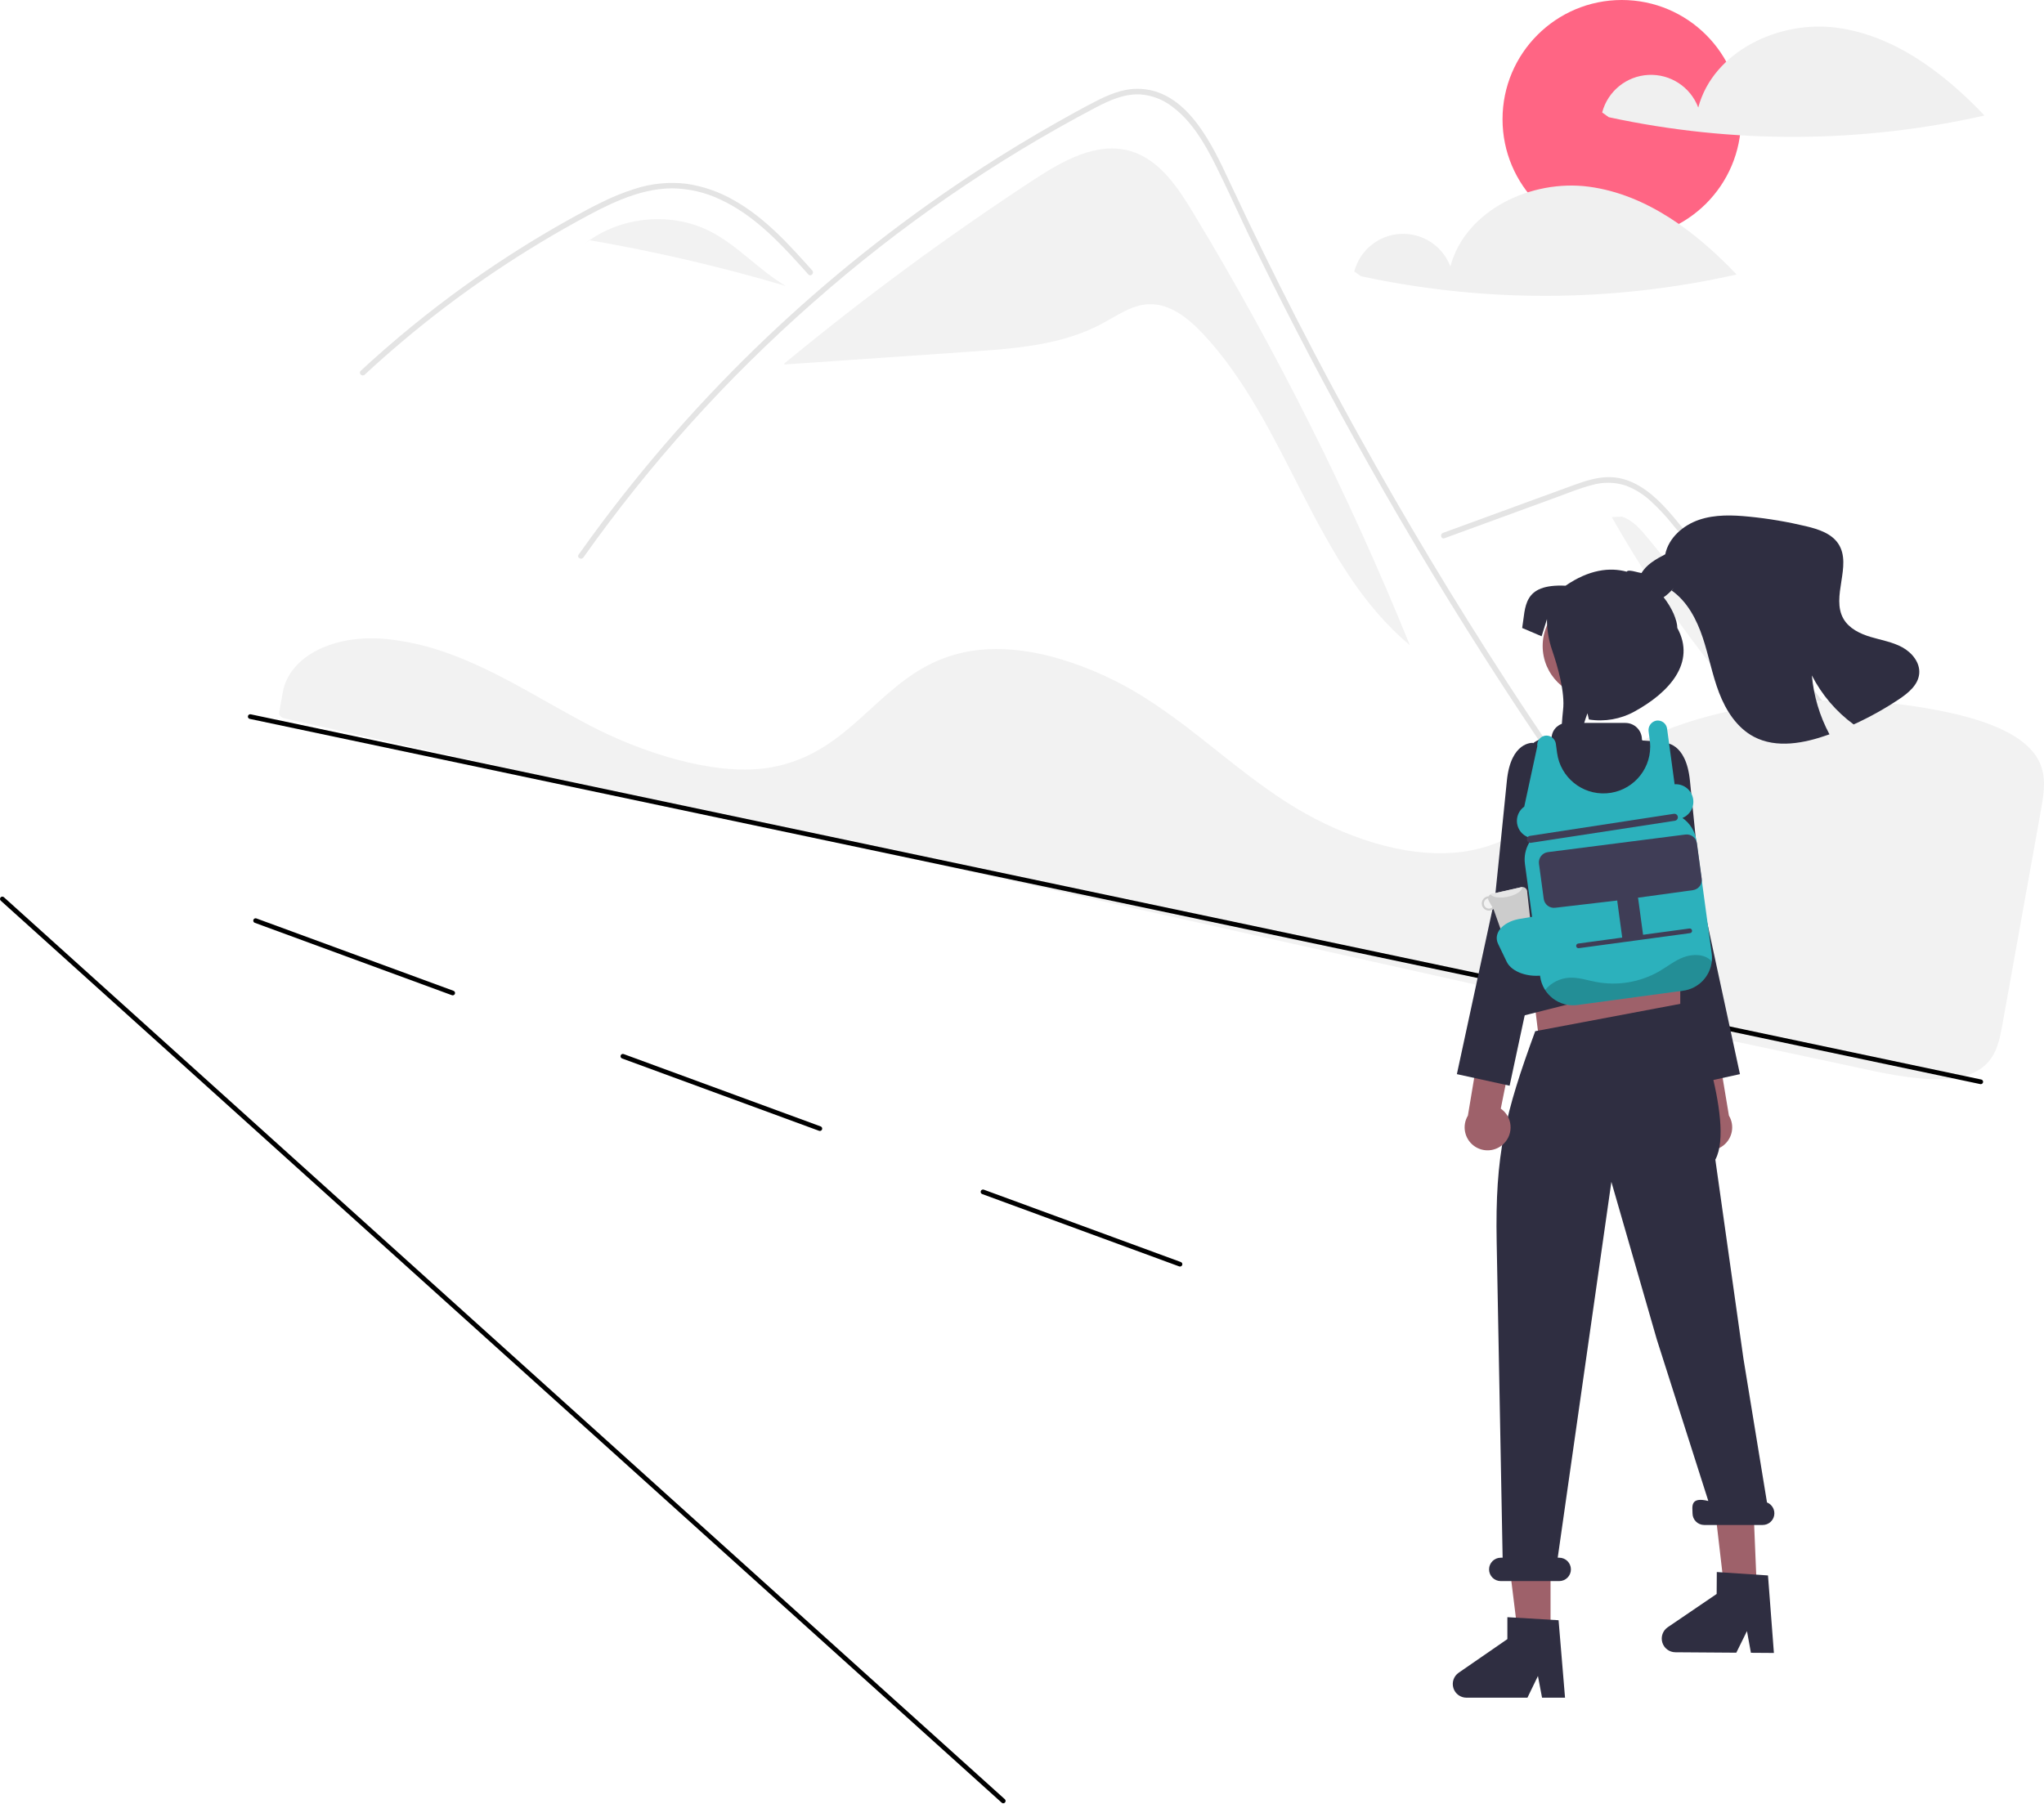
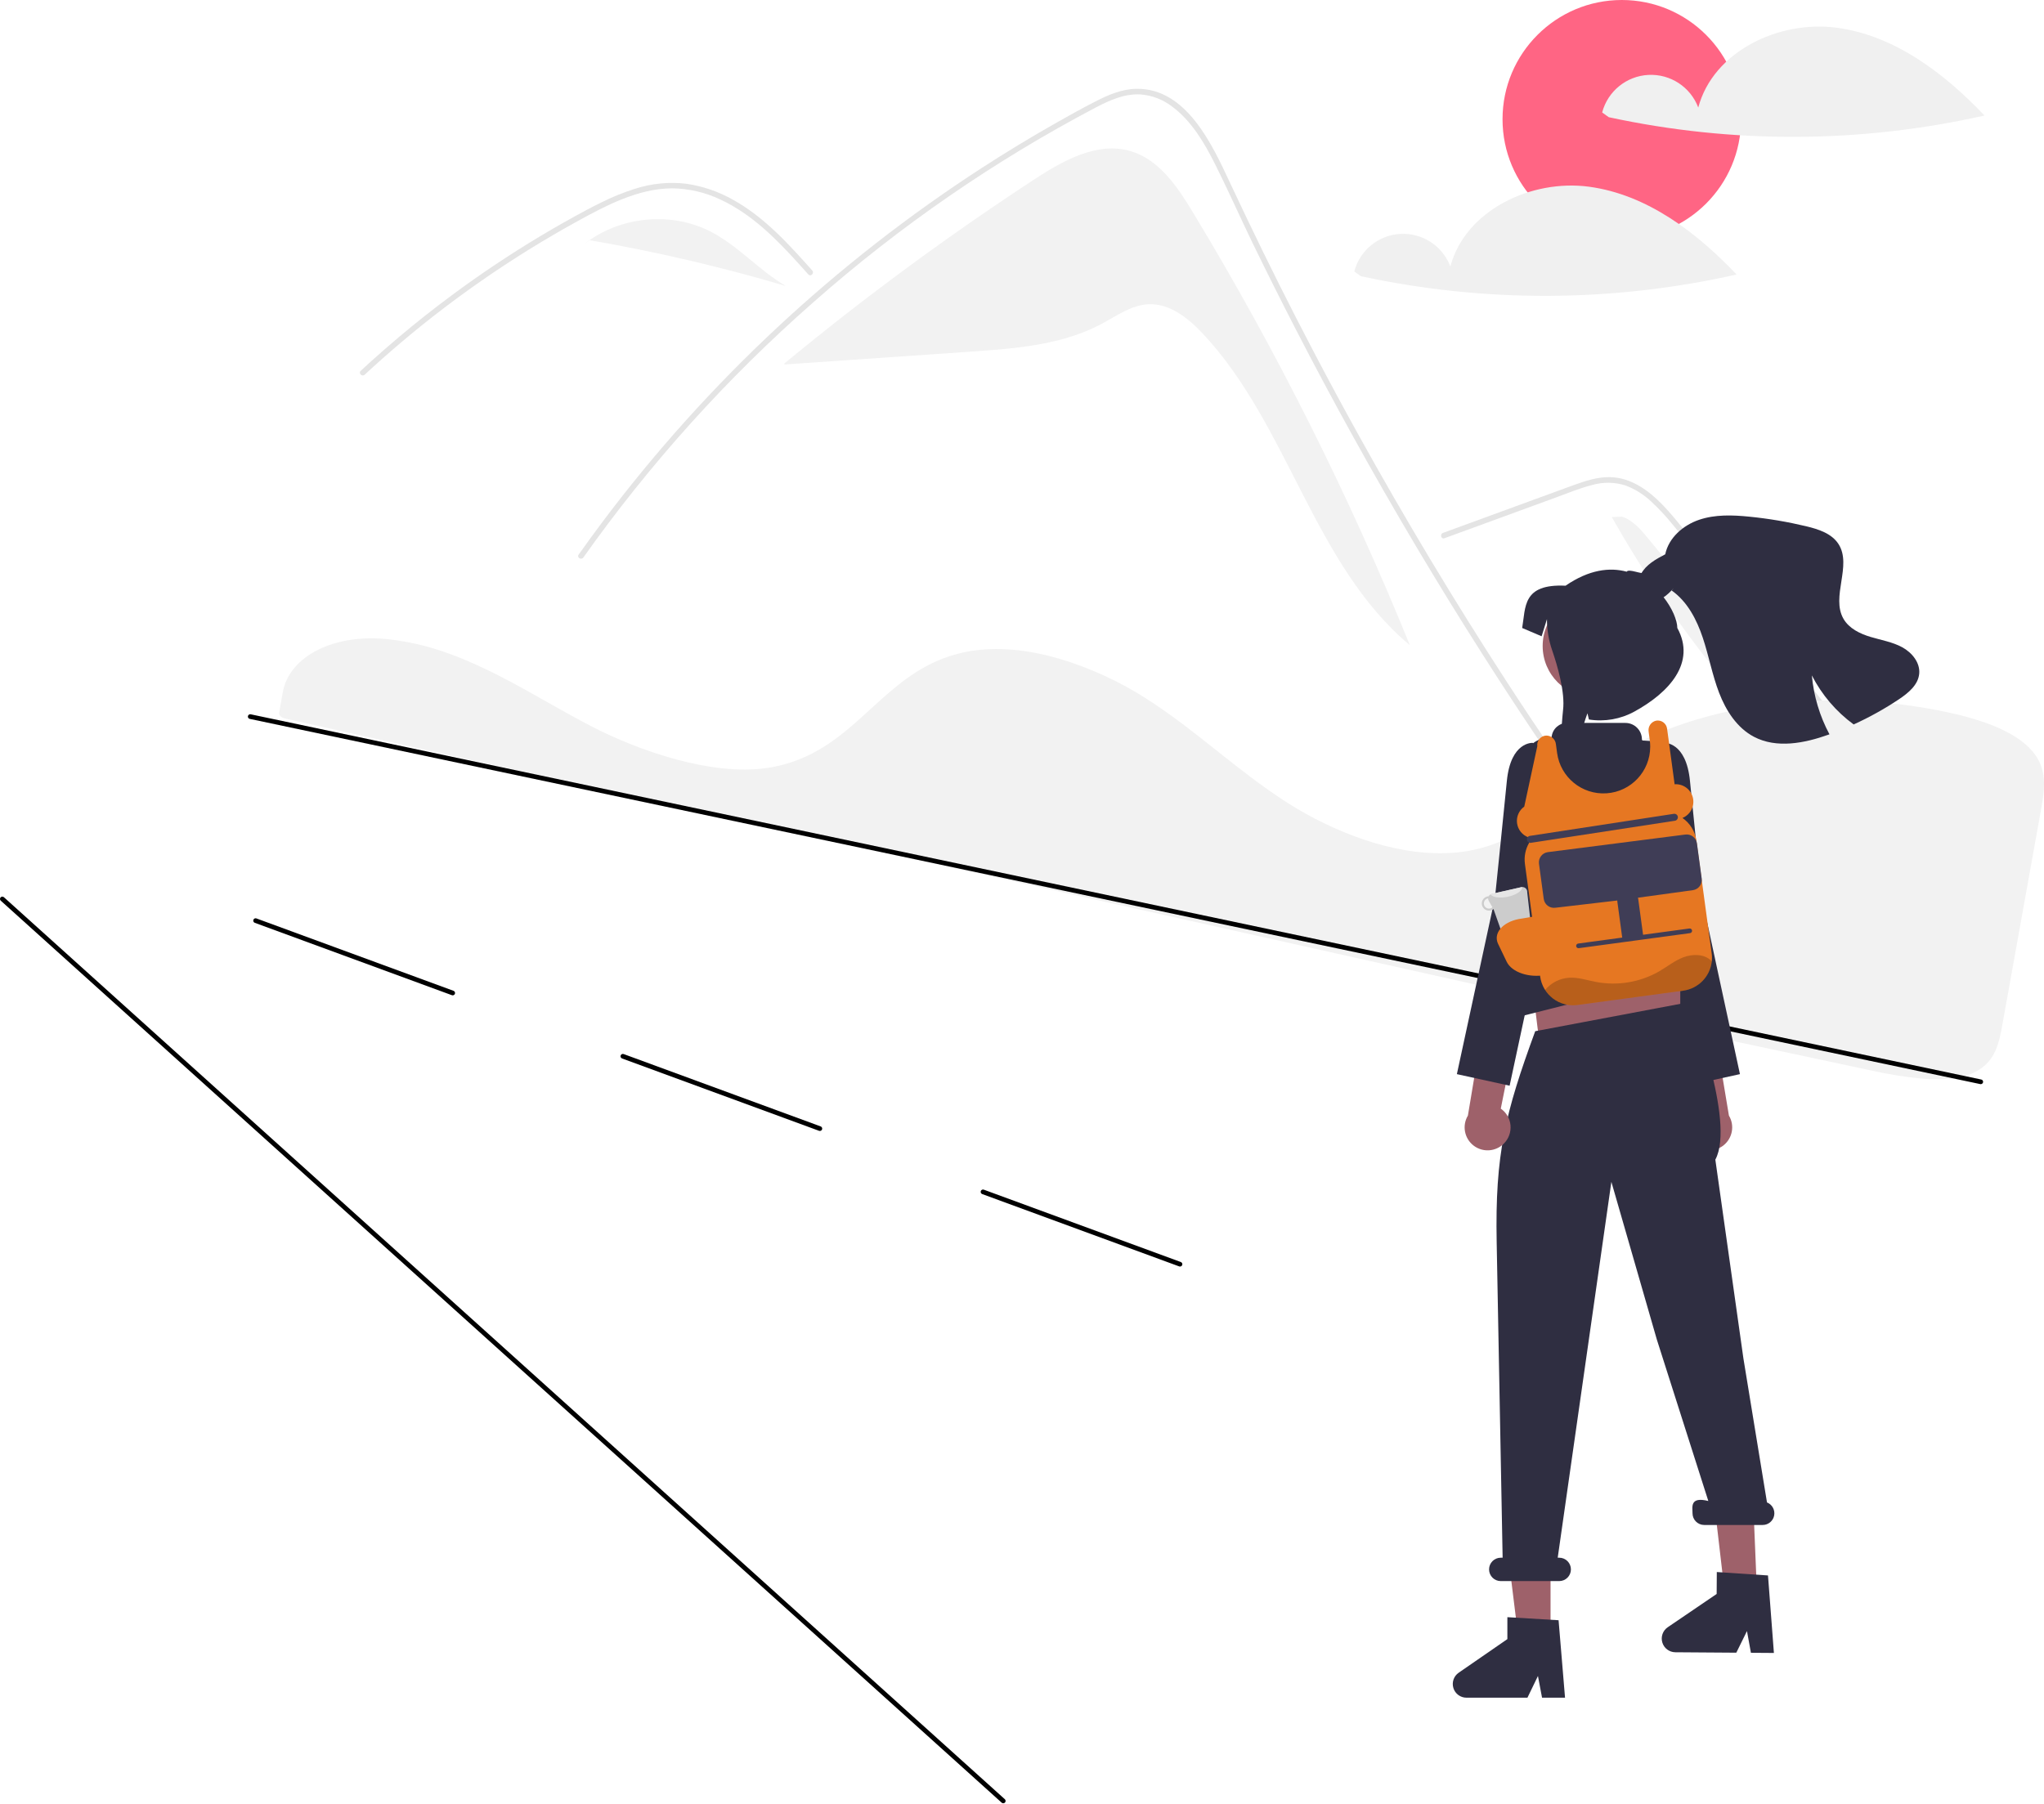
- <svg xmlns="http://www.w3.org/2000/svg" id="currentIllo" data-name="Layer 1" width="874.039" height="771.292" viewBox="0 0 874.039 771.292" class="injected-svg DownloadModal__ImageFile-sc-p17csy-5 iIfSkb grid_media">
-   <path d="M673.062,155.137c-6.611-10.934-14.444-22.608-26.712-26.178-14.207-4.135-28.802,4.079-41.181,12.184a1200.013,1200.013,0,0,0-106.794,78.684l.037.424q39.846-2.748,79.691-5.496c19.192-1.324,39.044-2.83,56.005-11.909,6.436-3.445,12.71-8.047,20.003-8.368,9.061-.398,16.962,5.93,23.17,12.541,36.727,39.109,47.355,98.916,88.558,133.276A1307.621,1307.621,0,0,0,673.062,155.137Z" transform="translate(-162.9803 -64.354)" fill="#f2f2f2" />
-   <path d="M898.816,486.852c-4.061-5.128-5.721-6.33-9.727-11.505Q840.159,412.063,797.108,344.504q-29.241-45.883-55.583-93.529-12.541-22.651-24.394-45.658-9.198-17.839-17.985-35.891c-1.675-3.437-3.303-6.891-4.923-10.352-3.817-8.139-7.563-16.318-11.585-24.346-4.583-9.151-10.162-18.744-18.578-24.891a25.346,25.346,0,0,0-13.204-5.081c-6.851-.443-13.173,2.386-19.115,5.476a615.324,615.324,0,0,0-120.996,83.438A629.917,629.917,0,0,0,412.444,302.789c-.869,1.241-2.924.055-2.047-1.193q5.18-7.325,10.565-14.492A633.399,633.399,0,0,1,582.67,136.269q15.73-10.194,32.051-19.431c5.484-3.106,10.992-6.171,16.594-9.048,5.492-2.821,11.324-5.358,17.598-5.452,21.351-.332,32.407,23.848,40,40.119q3.58,7.681,7.246,15.314,13.856,28.981,28.779,57.432,9.21,17.566,18.823,34.927,29.917,54.062,63.596,105.935c29.743,45.808,59.25,86.275,93.134,129.112C901.424,486.362,899.756,488.053,898.816,486.852Z" transform="translate(-162.9803 -64.354)" fill="#e4e4e4" />
-   <path d="M508.636,181.73c-1.24-1.383-2.473-2.766-3.722-4.149-9.846-10.889-20.411-21.652-33.931-27.894a49.228,49.228,0,0,0-20.624-4.781c-7.38.024-14.595,1.96-21.414,4.67-3.224,1.288-6.377,2.75-9.482,4.307-3.548,1.786-7.033,3.69-10.502,5.61q-9.767,5.405-19.281,11.284-18.93,11.699-36.674,25.184-9.198,6.993-18.017,14.445-8.202,6.922-16.073,14.216c-1.122,1.035-2.797-.64-1.675-1.675,1.383-1.288,2.782-2.568,4.18-3.832q5.927-5.358,12.043-10.51,11.153-9.411,22.884-18.096,18.242-13.513,37.74-25.192,9.743-5.832,19.755-11.174c2.015-1.075,4.054-2.126,6.116-3.121a97.502,97.502,0,0,1,14.54-5.919,51.724,51.724,0,0,1,21.96-2.157,57.173,57.173,0,0,1,20.261,7.009c13.275,7.42,23.572,18.894,33.591,30.091C511.323,181.184,509.655,182.867,508.636,181.73Z" transform="translate(-162.9803 -64.354)" fill="#e4e4e4" />
-   <path d="M780.643,294.569l31.811-11.635L828.249,277.157c5.144-1.881,10.276-4.023,15.593-5.37a24.6,24.6,0,0,1,14.114.18,32.529,32.529,0,0,1,11.008,6.824,89.337,89.337,0,0,1,9.029,9.642c3.439,4.133,6.827,8.308,10.23,12.47q21.068,25.765,41.86,51.755,20.792,25.989,41.306,52.198,20.564,26.274,40.845,52.767,2.484,3.246,4.965,6.494c.914,1.196,2.973.017,2.047-1.196q-20.431-26.76-41.147-53.3-20.767-26.604-41.82-52.982-21.053-26.378-42.391-52.527-5.316-6.515-10.649-13.015c-2.999-3.655-5.965-7.35-9.254-10.753-6.039-6.245-13.583-11.764-22.614-11.914-5.31-.088-10.448,1.597-15.381,3.381-5.318,1.924-10.624,3.884-15.935,5.826l-32.034,11.716-8.008,2.929c-1.421.52-.807,2.812.63,2.286Z" transform="translate(-162.9803 -64.354)" fill="#e4e4e4" />
-   <path d="M466.796,163.388c-16.166-8.308-36.868-6.681-51.723,3.699a737.726,737.726,0,0,1,83.932,19.589C487.555,179.967,478.599,169.455,466.796,163.388Z" transform="translate(-162.9803 -64.354)" fill="#f2f2f2" />
-   <path d="M414.914,167.059l-3.112,2.53c1.053-.885,2.147-1.715,3.271-2.501C415.02,167.078,414.967,167.068,414.914,167.059Z" transform="translate(-162.9803 -64.354)" fill="#f2f2f2" />
-   <path d="M867.766,294.685c-3.131-3.812-6.517-7.803-11.201-9.351l-4.373.172A496.015,496.015,0,0,0,984.306,436.543Q926.036,365.614,867.766,294.685Z" transform="translate(-162.9803 -64.354)" fill="#f2f2f2" />
+ <svg xmlns="http://www.w3.org/2000/svg" data-name="Layer 1" width="874.039" height="771.292" viewBox="0 0 874.039 771.292">
+   <path d="M673.062,155.137c-6.611-10.934-14.444-22.608-26.712-26.178-14.207-4.135-28.802,4.079-41.181,12.184a1200.013,1200.013,0,0,0-106.794,78.684l.037.424q39.846-2.748,79.691-5.496c19.192-1.324,39.044-2.83,56.005-11.909,6.436-3.445,12.71-8.047,20.003-8.368,9.061-.398,16.962,5.93,23.17,12.541,36.727,39.109,47.355,98.916,88.558,133.276A1307.621,1307.621,0,0,0,673.062,155.137Z" transform="translate(-162.9803 -64.354)" fill="#f2f2f2" data-darkreader-inline-fill="" style="--darkreader-inline-fill: #1f2223;" />
+   <path d="M898.816,486.852c-4.061-5.128-5.721-6.33-9.727-11.505Q840.159,412.063,797.108,344.504q-29.241-45.883-55.583-93.529-12.541-22.651-24.394-45.658-9.198-17.839-17.985-35.891c-1.675-3.437-3.303-6.891-4.923-10.352-3.817-8.139-7.563-16.318-11.585-24.346-4.583-9.151-10.162-18.744-18.578-24.891a25.346,25.346,0,0,0-13.204-5.081c-6.851-.443-13.173,2.386-19.115,5.476a615.324,615.324,0,0,0-120.996,83.438A629.917,629.917,0,0,0,412.444,302.789c-.869,1.241-2.924.055-2.047-1.193q5.18-7.325,10.565-14.492A633.399,633.399,0,0,1,582.67,136.269q15.73-10.194,32.051-19.431c5.484-3.106,10.992-6.171,16.594-9.048,5.492-2.821,11.324-5.358,17.598-5.452,21.351-.332,32.407,23.848,40,40.119q3.58,7.681,7.246,15.314,13.856,28.981,28.779,57.432,9.21,17.566,18.823,34.927,29.917,54.062,63.596,105.935c29.743,45.808,59.25,86.275,93.134,129.112C901.424,486.362,899.756,488.053,898.816,486.852Z" transform="translate(-162.9803 -64.354)" fill="#e4e4e4" data-darkreader-inline-fill="" style="--darkreader-inline-fill: #272b2c;" />
+   <path d="M508.636,181.73c-1.24-1.383-2.473-2.766-3.722-4.149-9.846-10.889-20.411-21.652-33.931-27.894a49.228,49.228,0,0,0-20.624-4.781c-7.38.024-14.595,1.96-21.414,4.67-3.224,1.288-6.377,2.75-9.482,4.307-3.548,1.786-7.033,3.69-10.502,5.61q-9.767,5.405-19.281,11.284-18.93,11.699-36.674,25.184-9.198,6.993-18.017,14.445-8.202,6.922-16.073,14.216c-1.122,1.035-2.797-.64-1.675-1.675,1.383-1.288,2.782-2.568,4.18-3.832q5.927-5.358,12.043-10.51,11.153-9.411,22.884-18.096,18.242-13.513,37.74-25.192,9.743-5.832,19.755-11.174c2.015-1.075,4.054-2.126,6.116-3.121a97.502,97.502,0,0,1,14.54-5.919,51.724,51.724,0,0,1,21.96-2.157,57.173,57.173,0,0,1,20.261,7.009c13.275,7.42,23.572,18.894,33.591,30.091C511.323,181.184,509.655,182.867,508.636,181.73Z" transform="translate(-162.9803 -64.354)" fill="#e4e4e4" data-darkreader-inline-fill="" style="--darkreader-inline-fill: #272b2c;" />
+   <path d="M780.643,294.569l31.811-11.635L828.249,277.157c5.144-1.881,10.276-4.023,15.593-5.37a24.6,24.6,0,0,1,14.114.18,32.529,32.529,0,0,1,11.008,6.824,89.337,89.337,0,0,1,9.029,9.642c3.439,4.133,6.827,8.308,10.23,12.47q21.068,25.765,41.86,51.755,20.792,25.989,41.306,52.198,20.564,26.274,40.845,52.767,2.484,3.246,4.965,6.494c.914,1.196,2.973.017,2.047-1.196q-20.431-26.76-41.147-53.3-20.767-26.604-41.82-52.982-21.053-26.378-42.391-52.527-5.316-6.515-10.649-13.015c-2.999-3.655-5.965-7.35-9.254-10.753-6.039-6.245-13.583-11.764-22.614-11.914-5.31-.088-10.448,1.597-15.381,3.381-5.318,1.924-10.624,3.884-15.935,5.826l-32.034,11.716-8.008,2.929c-1.421.52-.807,2.812.63,2.286Z" transform="translate(-162.9803 -64.354)" fill="#e4e4e4" data-darkreader-inline-fill="" style="--darkreader-inline-fill: #272b2c;" />
+   <path d="M466.796,163.388c-16.166-8.308-36.868-6.681-51.723,3.699a737.726,737.726,0,0,1,83.932,19.589C487.555,179.967,478.599,169.455,466.796,163.388Z" transform="translate(-162.9803 -64.354)" fill="#f2f2f2" data-darkreader-inline-fill="" style="--darkreader-inline-fill: #e0ddd9;" />
+   <path d="M414.914,167.059l-3.112,2.53c1.053-.885,2.147-1.715,3.271-2.501C415.02,167.078,414.967,167.068,414.914,167.059Z" transform="translate(-162.9803 -64.354)" fill="#f2f2f2" data-darkreader-inline-fill="" style="--darkreader-inline-fill: #e0ddd9;" />
+   <path d="M867.766,294.685c-3.131-3.812-6.517-7.803-11.201-9.351l-4.373.172A496.015,496.015,0,0,0,984.306,436.543Q926.036,365.614,867.766,294.685Z" transform="translate(-162.9803 -64.354)" fill="#f2f2f2" data-darkreader-inline-fill="" style="--darkreader-inline-fill: #1f2223;" />
  <path d="M667.565,606.081a.992.992,0,0,1-.345-.062l-84.261-30.953a1.0 1,0,0,1,.689-1.877L667.91,604.142a1.0 1,0,0,1-.345,1.938Z" transform="translate(-162.9803 -64.354)" />
  <path d="M513.565,548.081a.992.992,0,0,1-.345-.062l-84.261-30.953a1.0 1,0,0,1,.689-1.877L513.91,546.142a1.0 1,0,0,1-.345,1.938Z" transform="translate(-162.9803 -64.354)" />
  <path d="M356.565,490.081a.992.992,0,0,1-.345-.062l-84.261-30.953a1.0 1,0,1,1,.689-1.877L356.91,488.142a1.0 1,0,0,1-.345,1.938Z" transform="translate(-162.9803 -64.354)" />
-   <path d="M340.778,339.738c-3.513-.785-7.07-1.405-10.583-1.837l-.511-.063c-23.321-2.777-43.01,6.958-45.796,22.645l-.495,2.838c-.309,1.795-.643,3.725-1.04,5.86-.192,1.054.867,2.132,2.407,2.476L845.649,497.037c39.607,8.564,79.087,17.024,117.337,25.144a177.652,177.652,0,0,0,21.711,3.511c10.927.926,18.927-.293,24.46-3.725l.001 0c6.877-4.253,8.607-11.157,10.019-19.078,2.846-15.997,5.877-32.793,8.897-49.538,2.661-14.758,5.316-29.477,7.832-43.574,1.478-8.369,2.281-15.869-2.879-22.891-5.596-7.598-17.581-13.494-35.623-17.527-.218-.049-.434-.097-.655-.145-56.592-12.407-117.619-2.55-151.854,24.53-3.942,3.118-7.734,6.553-11.401,9.875a158.915,158.915,0,0,1-17.302,14.232,66.95,66.95,0,0,1-10.666,5.986c-.257.125-.548.255-.851.372-.705.318-1.433.613-2.135.865a62.042,62.042,0,0,1-12.655,3.397l-.431.065c-.326.056-.678.107-1.027.147a68.206,68.206,0,0,1-7.479.589c-10.812.309-22.585-1.669-34.991-5.882a151.752,151.752,0,0,1-32.578-15.751c-10.814-6.914-20.639-14.717-30.141-22.263-4.173-3.316-8.49-6.743-12.828-10.046-.815-.622-1.618-1.23-2.434-1.842-5.313-3.969-10.177-7.354-14.871-10.348a146.281,146.281,0,0,0-37.143-17.035c-13.864-4.03-26.63-5.128-37.931-3.275a60.649,60.649,0,0,0-9.253,2.27c-13.923,4.597-23.917,13.74-33.581,22.583-12.021,10.999-24.453,22.373-44.611,25.204-23.263,3.273-53.836-7.081-74.693-17.866-6.557-3.391-13.045-7.056-19.318-10.601q-3.801-2.148-7.611-4.28c-4.993-2.785-9.099-4.982-12.918-6.915l-1.208-.614c-.673-.337-1.346-.675-2.034-1.007-4.55-2.238-8.825-4.154-13.075-5.86l-1.004-.409c-2.021-.785-3.918-1.486-5.788-2.137l-.747-.259A109.236,109.236,0,0,0,340.778,339.738Z" transform="translate(-162.9803 -64.354)" fill="#f2f2f2" />
+   <path d="M340.778,339.738c-3.513-.785-7.07-1.405-10.583-1.837l-.511-.063c-23.321-2.777-43.01,6.958-45.796,22.645l-.495,2.838c-.309,1.795-.643,3.725-1.04,5.86-.192,1.054.867,2.132,2.407,2.476L845.649,497.037c39.607,8.564,79.087,17.024,117.337,25.144a177.652,177.652,0,0,0,21.711,3.511c10.927.926,18.927-.293,24.46-3.725l.001 0c6.877-4.253,8.607-11.157,10.019-19.078,2.846-15.997,5.877-32.793,8.897-49.538,2.661-14.758,5.316-29.477,7.832-43.574,1.478-8.369,2.281-15.869-2.879-22.891-5.596-7.598-17.581-13.494-35.623-17.527-.218-.049-.434-.097-.655-.145-56.592-12.407-117.619-2.55-151.854,24.53-3.942,3.118-7.734,6.553-11.401,9.875a158.915,158.915,0,0,1-17.302,14.232,66.95,66.95,0,0,1-10.666,5.986c-.257.125-.548.255-.851.372-.705.318-1.433.613-2.135.865a62.042,62.042,0,0,1-12.655,3.397l-.431.065c-.326.056-.678.107-1.027.147a68.206,68.206,0,0,1-7.479.589c-10.812.309-22.585-1.669-34.991-5.882a151.752,151.752,0,0,1-32.578-15.751c-10.814-6.914-20.639-14.717-30.141-22.263-4.173-3.316-8.49-6.743-12.828-10.046-.815-.622-1.618-1.23-2.434-1.842-5.313-3.969-10.177-7.354-14.871-10.348a146.281,146.281,0,0,0-37.143-17.035c-13.864-4.03-26.63-5.128-37.931-3.275a60.649,60.649,0,0,0-9.253,2.27c-13.923,4.597-23.917,13.74-33.581,22.583-12.021,10.999-24.453,22.373-44.611,25.204-23.263,3.273-53.836-7.081-74.693-17.866-6.557-3.391-13.045-7.056-19.318-10.601q-3.801-2.148-7.611-4.28c-4.993-2.785-9.099-4.982-12.918-6.915l-1.208-.614c-.673-.337-1.346-.675-2.034-1.007-4.55-2.238-8.825-4.154-13.075-5.86l-1.004-.409c-2.021-.785-3.918-1.486-5.788-2.137l-.747-.259A109.236,109.236,0,0,0,340.778,339.738Z" transform="translate(-162.9803 -64.354)" fill="#f2f2f2" data-darkreader-inline-fill="" style="--darkreader-inline-fill: #1f2223;" />
  <path d="M1009.981,528.062a1.009,1.009,0,0,1-.208-.021l-740-156.208a1,1,0,0,1,.413-1.957l740,156.208a1,1,0,0,1-.206,1.979Z" transform="translate(-162.9803 -64.354)" />
-   <circle cx="693.5" cy="51" r="51" fill="#ff6584" />
-   <path d="M948.516,76.224c-24.717-3.341-52.935,10.019-59.341,34.124a21.597,21.597,0,0,0-41.093,2.109l2.83,2.027a372.275,372.275,0,0,0,160.659-.726C994.377,95.688,973.233,79.565,948.516,76.224Z" transform="translate(-162.9803 -64.354)" fill="#f0f0f0" />
-   <path d="M842.516,144.224c-24.717-3.341-52.935,10.019-59.341,34.124a21.597,21.597,0,0,0-41.093,2.109l2.83,2.027a372.275,372.275,0,0,0,160.659-.726C888.377,163.688,867.233,147.565,842.516,144.224Z" transform="translate(-162.9803 -64.354)" fill="#f0f0f0" />
-   <path d="M886.872,553.437a9.76,9.76,0,0,1,1.357-14.904L872.689,461.346l17.161,5.51,12.439,74.659A9.813,9.813,0,0,1,886.872,553.437Z" transform="translate(-162.9803 -64.354)" fill="#9e616a" />
-   <path d="M863.926,390.13l10.648-8.037s9.393-.665,11.056,16.274,5.079,49.95,5.079,49.95l16.293,75.463-22.554,4.95-17.451-81.438-10.469-24.184Z" transform="translate(-162.9803 -64.354)" fill="#2f2e41" />
-   <polygon points="718.5 449 658.5 448 653.5 407 718.5 407 718.5 449" fill="#9e616a" />
-   <polygon points="663.032 699.832 649.181 699.831 642.591 646.404 663.034 646.405 663.032 699.832" fill="#9e616a" />
-   <polygon points="751.276 680.645 737.425 680.548 731.21 627.076 749.225 631.209 751.276 680.645" fill="#9e616a" />
-   <polygon points="707.954 371.691 711.092 379.851 710.465 388.011 649.04 409.286 652.088 373.574 658.993 365.414 707.954 371.691" fill="#ffb6b6" />
-   <circle cx="681.602" cy="276.32" r="21.938" fill="#9e616a" />
-   <path d="M832.208,790.486h-9.829l-1.754-9.279-4.493,9.279H790.064a5.86,5.86,0,0,1-3.33-10.682l20.817-14.377v-9.381l21.896,1.307Z" transform="translate(-162.9803 -64.354)" fill="#2f2e41" />
-   <path d="M921.523,771.351l-9.828-.069-1.689-9.292-4.558,9.248-26.067-.182a5.86,5.86,0,0,1-3.255-10.705l20.917-14.231.066-9.381,21.886,1.46Z" transform="translate(-162.9803 -64.354)" fill="#2f2e41" />
-   <path d="M918.566,706.973l-10.086-61.619-12-85c8.788-16.32-11-67-11-67l-2.793.134L819.467,505.415l.014-.061c-12.931,35.268-17.215,52.691-16.506,90.248l2.547,135.01h-.799a5,5,0,0,0,0,10h25a5,5,0,0,0,0-10h-.645l22.947-160.757L871.48,637.354l22,69c-8-2-6.758,2.634-6.758,5.258a5,5,0,0,0,5,5h25a4.995,4.995,0,0,0,1.844-9.639Z" transform="translate(-162.9803 -64.354)" fill="#2f2e41" />
-   <path d="M890.403,495.979l-2-20a3.987,3.987,0,0,0-3.605-2.995c-.833-9.527-4.339-50.629-4.549-52.421l-.008-.076-1.594-34.058a5.037,5.037,0,0,0-4.703-4.79l-8.421-.55a.446.446,0,0,1-.431-.445,7.081,7.081,0,0,0-7.081-7.081H833.08a6.63,6.63,0,0,0-6.576,5.804.44.44,0,0,1-.448.396l-.003-0a11.845,11.845,0,0,0-11.915,9.824c-3.408,19.831-10.239,64.84-6.862,89.862,1.176,8.711-1.359,1.812-1.803,9.1a5.365,5.365,0,0,0,1.336,3.89c-2.058.598-2.856,2.821-2.328,4.916l-.438-.108a4,4,0,0,0,4.856,2.901L885.502,480.836C887.644,480.296,890.943,498.121,890.403,495.979Z" transform="translate(-162.9803 -64.354)" fill="#2f2e41" />
-   <path d="M806.089,553.437a9.76,9.76,0,0,0-1.357-14.904l15.54-77.187-17.161,5.51-12.439,74.659A9.813,9.813,0,0,0,806.089,553.437Z" transform="translate(-162.9803 -64.354)" fill="#9e616a" />
-   <path d="M829.034,390.13l-10.648-8.037s-9.393-.665-11.056,16.274-5.079,49.95-5.079,49.95l-16.293,75.463,22.554,4.95,17.451-81.438,10.469-24.184Z" transform="translate(-162.9803 -64.354)" fill="#2f2e41" />
-   <path d="M868.076,321.166c4.087,1.217,7.9-2.202,10.745-5.441l-1.011,1.2c6.692,4.713,10.693,12.39,13.289,20.161,2.596,7.763,4.044,15.894,6.975,23.546,2.93,7.643,7.66,15.037,14.9,18.85,9.699,5.107,21.583,2.785,31.9-.9.137-.051.266-.094.403-.146a65.737,65.737,0,0,1-7.523-25.191,59.771,59.771,0,0,0,17.873,20.967,137.213,137.213,0,0,0,19.381-10.779c3.984-2.665,8.183-6.109,8.645-10.882.471-4.738-3.067-9.065-7.24-11.344-4.173-2.279-8.971-3.05-13.529-4.421-4.55-1.362-9.194-3.599-11.584-7.711-5.509-9.459,3.761-22.8-2.151-32.02-2.913-4.533-8.568-6.349-13.812-7.609a182.606,182.606,0,0,0-24.317-4.104c-7.189-.72-14.617-.985-21.455,1.328-6.838,2.313-13.041,7.686-14.506,14.763-3.993,2.099-8.217,4.421-10.359,8.405C862.558,313.815,863.749,319.881,868.076,321.166Z" transform="translate(-162.9803 -64.354)" fill="#2f2e41" />
-   <path d="M874.177,319.572c3.914,4.903,6.044,10.205,6.044,13.38,8.13,14.859-3.496,27.623-18.356,35.753a30.443,30.443,0,0,1-19.45,3.391l-.622-2.654-.842,2.39s-9.675,31.954-12.866,33.828c1.211-5.687,2.598-32.017,3.272-37.567.933-7.554-2.32-18.799-4.667-25.638a40.366,40.366,0,0,1-2.21-13.1v-.195l-2.285,7.34-8.319-3.549c1.548-8.878,0-18.956,18.556-18.082,10.036-6.902,18.873-7.953,26.133-5.996.937-1.448,6.339,1.264,7.9.502" transform="translate(-162.9803 -64.354)" fill="#2f2e41" />
-   <path d="M894.95,475.58a14.211,14.211,0,0,1-12.22,12.5l-45.17,6.12a14.224,14.224,0,0,1-15.99-12.18l-6.51-48.14a14.175,14.175,0,0,1,1.8-9.04l-.31-2.34a7.49,7.49,0,0,1-1.78-13.14l5.58-25.85a4.007,4.007,0,0,1,3.82-4.54,4.113,4.113,0,0,1,4.13,3.63l.51,3.8a20.001,20.001,0,0,0,39.82-2.66,20.672,20.672,0,0,0-.18-2.71l-.5-3.74a4.15,4.15,0,0,1,3.18-4.69,3.999,3.999,0,0,1,4.71,3.4l3.23,23.8a7.492,7.492,0,0,1,3.35,14.41,14.165,14.165,0,0,1,5.97,9.74l6.52,48.15A14,14,0,0,1,894.95,475.58Z" transform="translate(-162.9803 -64.354)" fill="#2cb1bc" />
-   <path d="M815.906,423.559a1.502,1.502,0,0,1,1.285-1.688l61.566-9.437a1.5,1.5,0,1,1,.402,2.973l-61.566,9.437A1.502,1.502,0,0,1,815.906,423.559Z" transform="translate(-162.9803 -64.354)" fill="#3f3d56" />
-   <path d="M823.101,448.829l-2.035-15.036a4.413,4.413,0,0,1,3.782-4.965l58.801-7.522a4.413,4.413,0,0,1,4.965,3.782l2.035,15.036a4.413,4.413,0,0,1-3.782,4.965L863.381,448.32a4.413,4.413,0,0,1,.117.489l2.079,15.36,19.819-2.682a1,1,0,1,1,.268,1.982l-19.819,2.682-8.919,1.207L838.098,469.906a1,1,0,0,1-.268-1.982l18.828-2.548-2.079-15.36a4.414,4.414,0,0,1-.017-.502l-26.496,3.097A4.413,4.413,0,0,1,823.101,448.829Z" transform="translate(-162.9803 -64.354)" fill="#3f3d56" />
+   <circle cx="693.5" cy="51" r="51" fill="#ff6584" data-darkreader-inline-fill="" style="--darkreader-inline-fill: #ff6080;" />
+   <path d="M948.516,76.224c-24.717-3.341-52.935,10.019-59.341,34.124a21.597,21.597,0,0,0-41.093,2.109l2.83,2.027a372.275,372.275,0,0,0,160.659-.726C994.377,95.688,973.233,79.565,948.516,76.224Z" transform="translate(-162.9803 -64.354)" fill="#f0f0f0" data-darkreader-inline-fill="" style="--darkreader-inline-fill: #202325;" />
+   <path d="M842.516,144.224c-24.717-3.341-52.935,10.019-59.341,34.124a21.597,21.597,0,0,0-41.093,2.109l2.83,2.027a372.275,372.275,0,0,0,160.659-.726C888.377,163.688,867.233,147.565,842.516,144.224Z" transform="translate(-162.9803 -64.354)" fill="#f0f0f0" data-darkreader-inline-fill="" style="--darkreader-inline-fill: #202325;" />
+   <path d="M886.872,553.437a9.76,9.76,0,0,1,1.357-14.904L872.689,461.346l17.161,5.51,12.439,74.659A9.813,9.813,0,0,1,886.872,553.437Z" transform="translate(-162.9803 -64.354)" fill="#9e616a" data-darkreader-inline-fill="" style="--darkreader-inline-fill: #988f81;" />
+   <path d="M863.926,390.13l10.648-8.037s9.393-.665,11.056,16.274,5.079,49.95,5.079,49.95l16.293,75.463-22.554,4.95-17.451-81.438-10.469-24.184Z" transform="translate(-162.9803 -64.354)" fill="#2f2e41" data-darkreader-inline-fill="" style="--darkreader-inline-fill: #262534;" />
+   <polygon points="718.5 449 658.5 448 653.5 407 718.5 407 718.5 449" fill="#9e616a" data-darkreader-inline-fill="" style="--darkreader-inline-fill: #988f81;" />
+   <polygon points="663.032 699.832 649.181 699.831 642.591 646.404 663.034 646.405 663.032 699.832" fill="#9e616a" data-darkreader-inline-fill="" style="--darkreader-inline-fill: #988f81;" />
+   <polygon points="751.276 680.645 737.425 680.548 731.21 627.076 749.225 631.209 751.276 680.645" fill="#9e616a" data-darkreader-inline-fill="" style="--darkreader-inline-fill: #988f81;" />
+   <polygon points="707.954 371.691 711.092 379.851 710.465 388.011 649.04 409.286 652.088 373.574 658.993 365.414 707.954 371.691" fill="#ffb6b6" data-darkreader-inline-fill="" style="--darkreader-inline-fill: #ff9999;" />
+   <circle cx="681.602" cy="276.32" r="21.938" fill="#9e616a" data-darkreader-inline-fill="" style="--darkreader-inline-fill: #988f81;" />
+   <path d="M832.208,790.486h-9.829l-1.754-9.279-4.493,9.279H790.064a5.86,5.86,0,0,1-3.33-10.682l20.817-14.377v-9.381l21.896,1.307Z" transform="translate(-162.9803 -64.354)" fill="#2f2e41" data-darkreader-inline-fill="" style="--darkreader-inline-fill: #c5c0b8;" />
+   <path d="M921.523,771.351l-9.828-.069-1.689-9.292-4.558,9.248-26.067-.182a5.86,5.86,0,0,1-3.255-10.705l20.917-14.231.066-9.381,21.886,1.46Z" transform="translate(-162.9803 -64.354)" fill="#2f2e41" data-darkreader-inline-fill="" style="--darkreader-inline-fill: #c5c0b8;" />
+   <path d="M918.566,706.973l-10.086-61.619-12-85c8.788-16.32-11-67-11-67l-2.793.134L819.467,505.415l.014-.061c-12.931,35.268-17.215,52.691-16.506,90.248l2.547,135.01h-.799a5,5,0,0,0,0,10h25a5,5,0,0,0,0-10h-.645l22.947-160.757L871.48,637.354l22,69c-8-2-6.758,2.634-6.758,5.258a5,5,0,0,0,5,5h25a4.995,4.995,0,0,0,1.844-9.639Z" transform="translate(-162.9803 -64.354)" fill="#2f2e41" data-darkreader-inline-fill="" style="--darkreader-inline-fill: #262534;" />
+   <path d="M890.403,495.979l-2-20a3.987,3.987,0,0,0-3.605-2.995c-.833-9.527-4.339-50.629-4.549-52.421l-.008-.076-1.594-34.058a5.037,5.037,0,0,0-4.703-4.79l-8.421-.55a.446.446,0,0,1-.431-.445,7.081,7.081,0,0,0-7.081-7.081H833.08a6.63,6.63,0,0,0-6.576,5.804.44.44,0,0,1-.448.396l-.003-0a11.845,11.845,0,0,0-11.915,9.824c-3.408,19.831-10.239,64.84-6.862,89.862,1.176,8.711-1.359,1.812-1.803,9.1a5.365,5.365,0,0,0,1.336,3.89c-2.058.598-2.856,2.821-2.328,4.916l-.438-.108a4,4,0,0,0,4.856,2.901L885.502,480.836C887.644,480.296,890.943,498.121,890.403,495.979Z" transform="translate(-162.9803 -64.354)" fill="#2f2e41" data-darkreader-inline-fill="" style="--darkreader-inline-fill: #262534;" />
+   <path d="M806.089,553.437a9.76,9.76,0,0,0-1.357-14.904l15.54-77.187-17.161,5.51-12.439,74.659A9.813,9.813,0,0,0,806.089,553.437Z" transform="translate(-162.9803 -64.354)" fill="#9e616a" data-darkreader-inline-fill="" style="--darkreader-inline-fill: #988f81;" />
+   <path d="M829.034,390.13l-10.648-8.037s-9.393-.665-11.056,16.274-5.079,49.95-5.079,49.95l-16.293,75.463,22.554,4.95,17.451-81.438,10.469-24.184Z" transform="translate(-162.9803 -64.354)" fill="#2f2e41" data-darkreader-inline-fill="" style="--darkreader-inline-fill: #262534;" />
+   <path d="M868.076,321.166c4.087,1.217,7.9-2.202,10.745-5.441l-1.011,1.2c6.692,4.713,10.693,12.39,13.289,20.161,2.596,7.763,4.044,15.894,6.975,23.546,2.93,7.643,7.66,15.037,14.9,18.85,9.699,5.107,21.583,2.785,31.9-.9.137-.051.266-.094.403-.146a65.737,65.737,0,0,1-7.523-25.191,59.771,59.771,0,0,0,17.873,20.967,137.213,137.213,0,0,0,19.381-10.779c3.984-2.665,8.183-6.109,8.645-10.882.471-4.738-3.067-9.065-7.24-11.344-4.173-2.279-8.971-3.05-13.529-4.421-4.55-1.362-9.194-3.599-11.584-7.711-5.509-9.459,3.761-22.8-2.151-32.02-2.913-4.533-8.568-6.349-13.812-7.609a182.606,182.606,0,0,0-24.317-4.104c-7.189-.72-14.617-.985-21.455,1.328-6.838,2.313-13.041,7.686-14.506,14.763-3.993,2.099-8.217,4.421-10.359,8.405C862.558,313.815,863.749,319.881,868.076,321.166Z" transform="translate(-162.9803 -64.354)" fill="#2f2e41" data-darkreader-inline-fill="" style="--darkreader-inline-fill: #262534;" />
+   <path d="M874.177,319.572c3.914,4.903,6.044,10.205,6.044,13.38,8.13,14.859-3.496,27.623-18.356,35.753a30.443,30.443,0,0,1-19.45,3.391l-.622-2.654-.842,2.39s-9.675,31.954-12.866,33.828c1.211-5.687,2.598-32.017,3.272-37.567.933-7.554-2.32-18.799-4.667-25.638a40.366,40.366,0,0,1-2.21-13.1v-.195l-2.285,7.34-8.319-3.549c1.548-8.878,0-18.956,18.556-18.082,10.036-6.902,18.873-7.953,26.133-5.996.937-1.448,6.339,1.264,7.9.502" transform="translate(-162.9803 -64.354)" fill="#2f2e41" data-darkreader-inline-fill="" style="--darkreader-inline-fill: #c5c0b8;" />
+   <path d="M894.95,475.58a14.211,14.211,0,0,1-12.22,12.5l-45.17,6.12a14.224,14.224,0,0,1-15.99-12.18l-6.51-48.14a14.175,14.175,0,0,1,1.8-9.04l-.31-2.34a7.49,7.49,0,0,1-1.78-13.14l5.58-25.85a4.007,4.007,0,0,1,3.82-4.54,4.113,4.113,0,0,1,4.13,3.63l.51,3.8a20.001,20.001,0,0,0,39.82-2.66,20.672,20.672,0,0,0-.18-2.71l-.5-3.74a4.15,4.15,0,0,1,3.18-4.69,3.999,3.999,0,0,1,4.71,3.4l3.23,23.8a7.492,7.492,0,0,1,3.35,14.41,14.165,14.165,0,0,1,5.97,9.74l6.52,48.15A14,14,0,0,1,894.95,475.58Z" transform="translate(-162.9803 -64.354)" fill="#e67722" data-darkreader-inline-fill="" style="--darkreader-inline-fill: #b25914;" />
+   <path d="M815.906,423.559a1.502,1.502,0,0,1,1.285-1.688l61.566-9.437a1.5,1.5,0,1,1,.402,2.973l-61.566,9.437A1.502,1.502,0,0,1,815.906,423.559Z" transform="translate(-162.9803 -64.354)" fill="#3f3d56" data-darkreader-inline-fill="" style="--darkreader-inline-fill: #bab4ab;" />
+   <path d="M823.101,448.829l-2.035-15.036a4.413,4.413,0,0,1,3.782-4.965l58.801-7.522a4.413,4.413,0,0,1,4.965,3.782l2.035,15.036a4.413,4.413,0,0,1-3.782,4.965L863.381,448.32a4.413,4.413,0,0,1,.117.489l2.079,15.36,19.819-2.682a1,1,0,1,1,.268,1.982l-19.819,2.682-8.919,1.207L838.098,469.906a1,1,0,0,1-.268-1.982l18.828-2.548-2.079-15.36a4.414,4.414,0,0,1-.017-.502l-26.496,3.097A4.413,4.413,0,0,1,823.101,448.829Z" transform="translate(-162.9803 -64.354)" fill="#3f3d56" data-darkreader-inline-fill="" style="--darkreader-inline-fill: #bab4ab;" />
  <path d="M591.98,835.646a.998.998,0,0,1-.669-.257l-428-385.792a1,1,0,0,1,1.339-1.486l428,385.792a1,1,0,0,1-.67,1.743Z" transform="translate(-162.9803 -64.354)" />
-   <path d="M816.03,445.94a2.026,2.026,0,0,0-2.15-2.17,1.864,1.864,0,0,0-.32.04l-12.66,2.86a2.085,2.085,0,0,0-1.34,1.03,2.606,2.606,0,0,0-.55.08,3.076,3.076,0,1,0,1.36,6,3.118,3.118,0,0,0,1.24-.6l4.29,12.08a2.015,2.015,0,0,0,2.21.97l8.23-1.86a2.043,2.043,0,0,0,1.57-1.82Zm-15.85,6.98a2.2,2.2,0,0,1-.98-4.29c.04-.01.08,0,.12-.01a2.071,2.071,0,0,0,.27,1.04L801.16,452.4A2.071,2.071,0,0,1,800.18,452.92Z" transform="translate(-162.9803 -64.354)" fill="#ccc" />
-   <path d="M813.88,443.77c.12,1.6-2.62,3.44-6.29,4.17-3.37.69-6.39.21-7.24-1.05a1.919,1.919,0,0,1,.55-.22l12.66-2.86A1.864,1.864,0,0,1,813.88,443.77Z" transform="translate(-162.9803 -64.354)" fill="#e6e6e6" />
-   <path d="M807.264,475.724l-3.675-7.646c-2.153-4.479,1.789-9.245,8.787-10.624L821,456l3.607,25.202-.747.147C816.862,482.727,809.417,480.203,807.264,475.724Z" transform="translate(-162.9803 -64.354)" fill="#2cb1bc" />
+   <path d="M816.03,445.94a2.026,2.026,0,0,0-2.15-2.17,1.864,1.864,0,0,0-.32.04l-12.66,2.86a2.085,2.085,0,0,0-1.34,1.03,2.606,2.606,0,0,0-.55.08,3.076,3.076,0,1,0,1.36,6,3.118,3.118,0,0,0,1.24-.6l4.29,12.08a2.015,2.015,0,0,0,2.21.97l8.23-1.86a2.043,2.043,0,0,0,1.57-1.82Zm-15.85,6.98a2.2,2.2,0,0,1-.98-4.29c.04-.01.08,0,.12-.01a2.071,2.071,0,0,0,.27,1.04L801.16,452.4A2.071,2.071,0,0,1,800.18,452.92Z" transform="translate(-162.9803 -64.354)" fill="#ccc" data-darkreader-inline-fill="" style="--darkreader-inline-fill: #c8c3bc;" />
+   <path d="M813.88,443.77c.12,1.6-2.62,3.44-6.29,4.17-3.37.69-6.39.21-7.24-1.05a1.919,1.919,0,0,1,.55-.22l12.66-2.86A1.864,1.864,0,0,1,813.88,443.77Z" transform="translate(-162.9803 -64.354)" fill="#e6e6e6" data-darkreader-inline-fill="" style="--darkreader-inline-fill: #d8d5d0;" />
+   <path d="M807.264,475.724l-3.675-7.646c-2.153-4.479,1.789-9.245,8.787-10.624L821,456l3.607,25.202-.747.147C816.862,482.727,809.417,480.203,807.264,475.724Z" transform="translate(-162.9803 -64.354)" fill="#e67722" data-darkreader-inline-fill="" style="--darkreader-inline-fill: #e88436;" />
  <g opacity="0.2">
    <path d="M894.95,475.58a14.211,14.211,0,0,1-12.22,12.5l-45.17,6.12a14.208,14.208,0,0,1-13.87-6.42,14.512,14.512,0,0,1,10.36-5.24c3.88-.2,7.64,1.09,11.44,1.81a39.589,39.589,0,0,0,26.83-4.45c3.53-2.05,6.71-4.67,10.59-6.13,3.88-1.45,8.89-1.4,11.7,1.43A4.033,4.033,0,0,1,894.95,475.58Z" transform="translate(-162.9803 -64.354)" />
  </g>
</svg>
